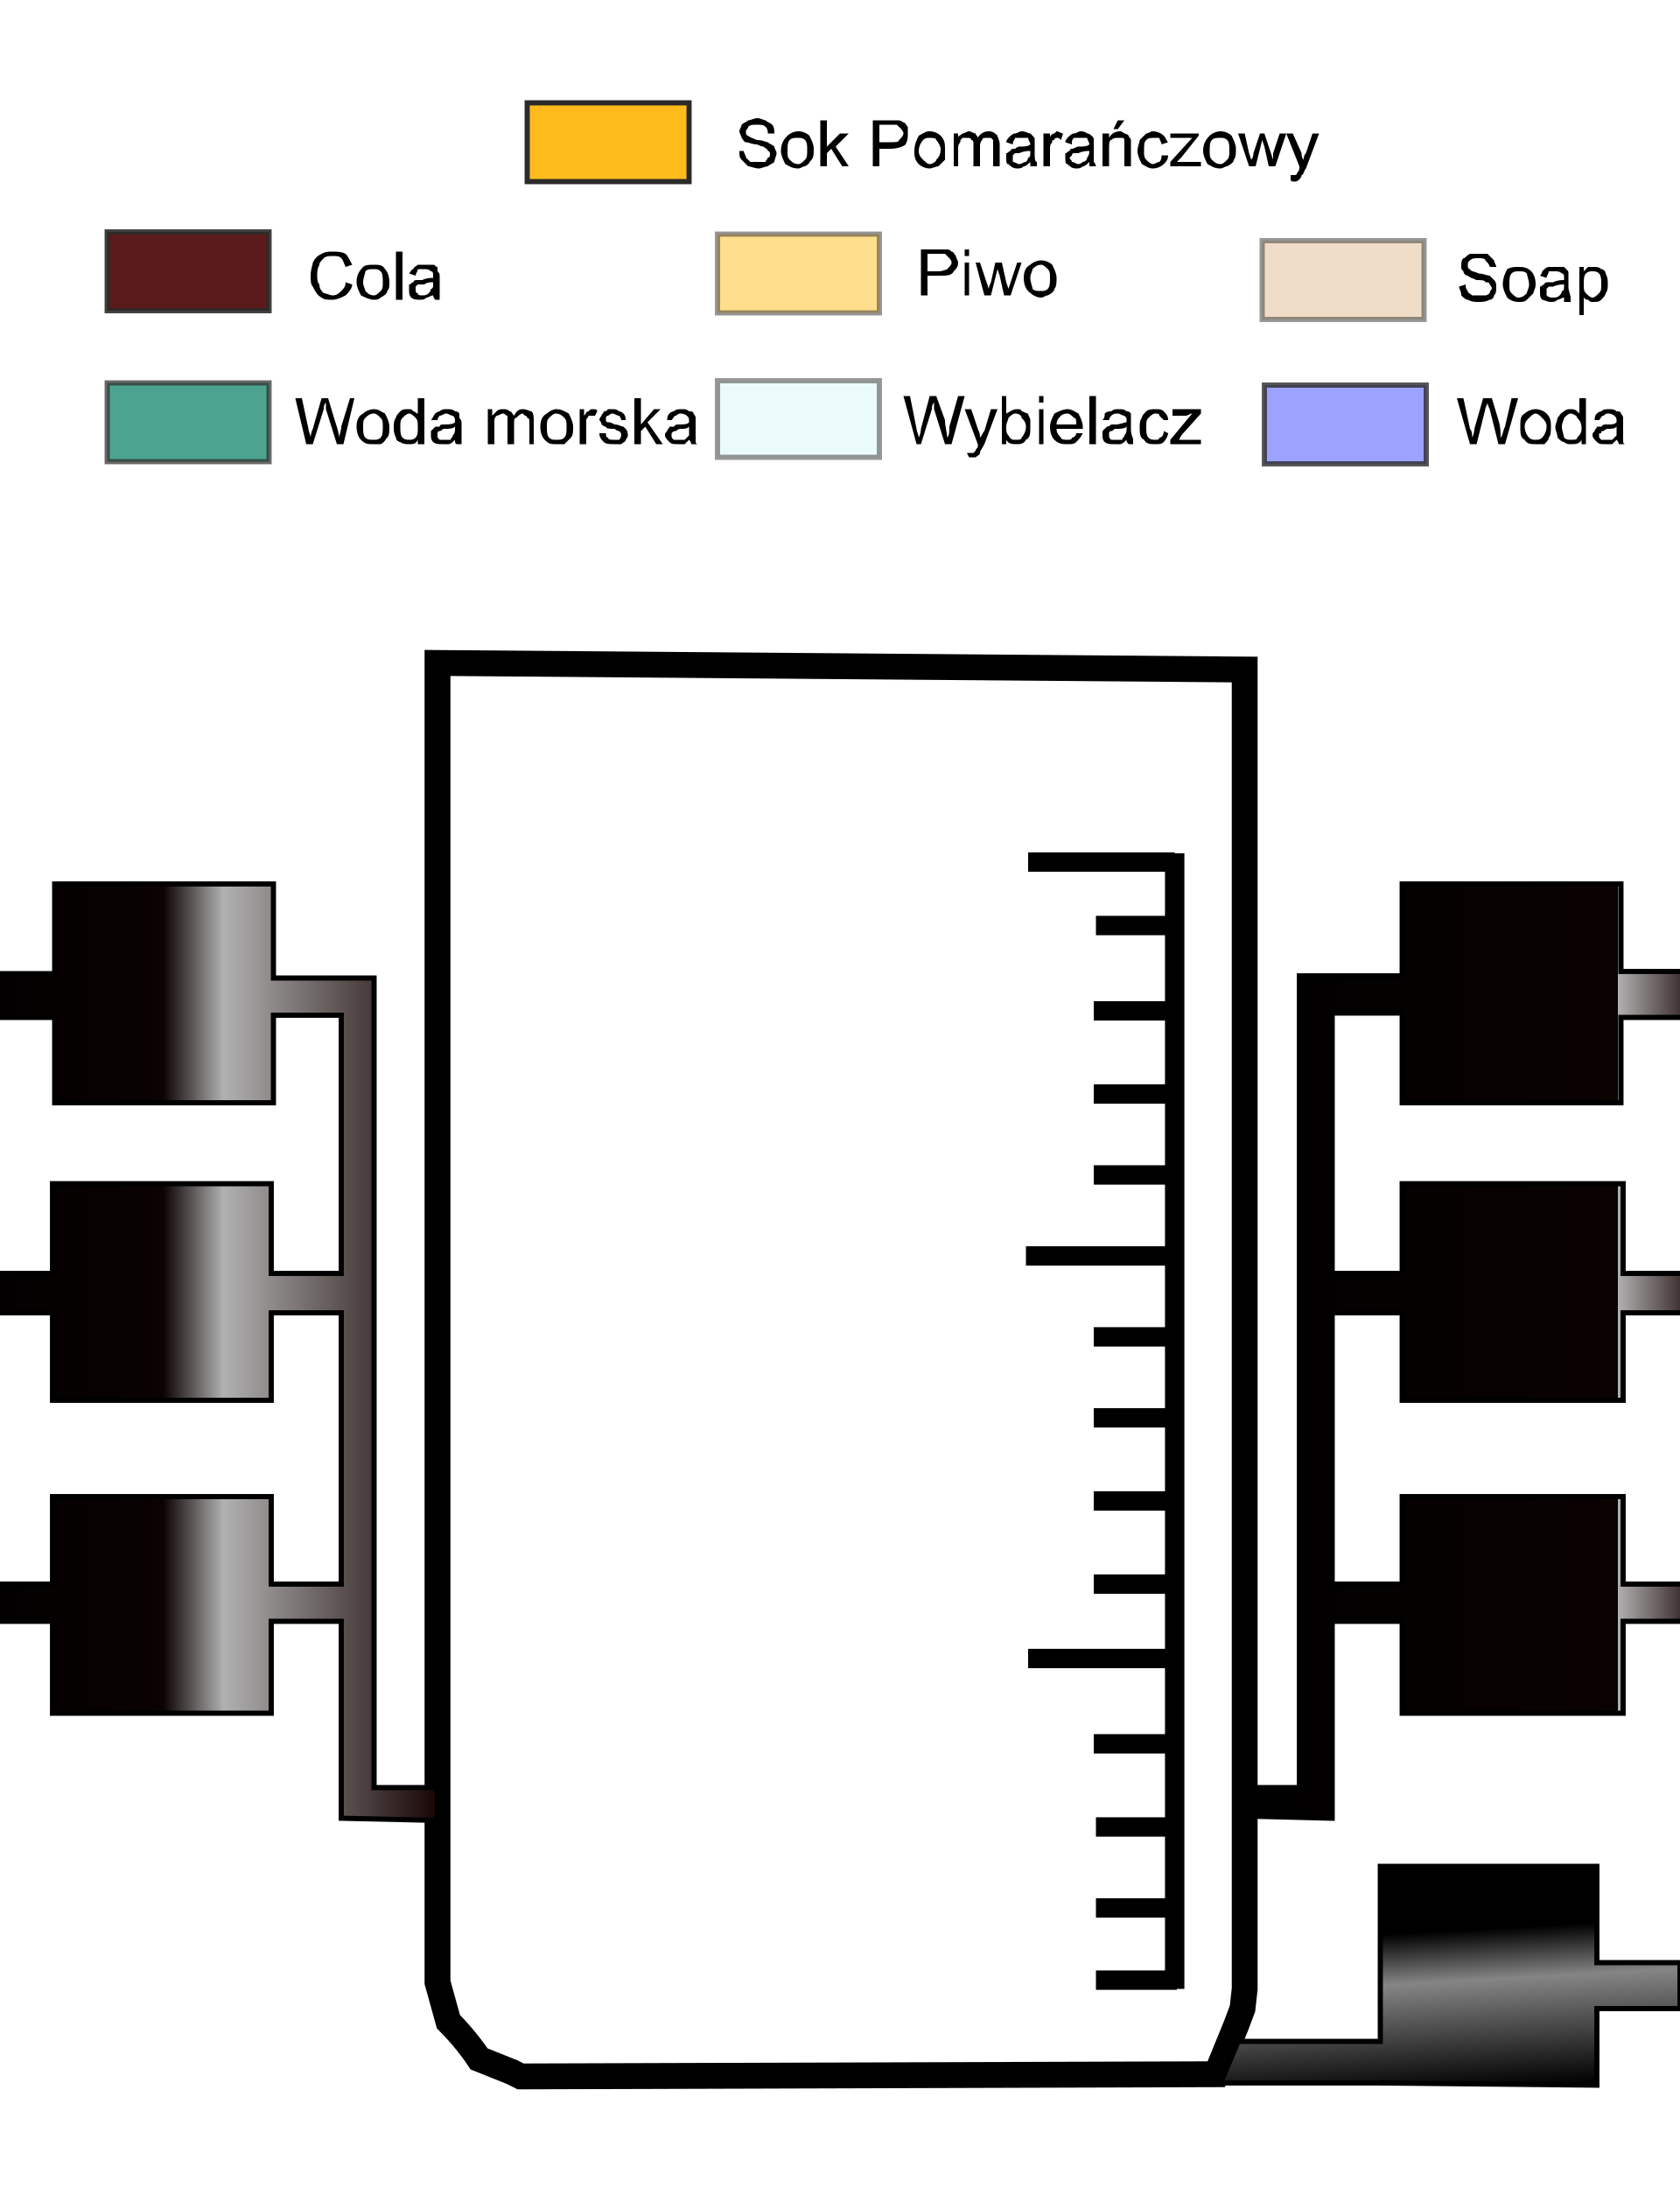
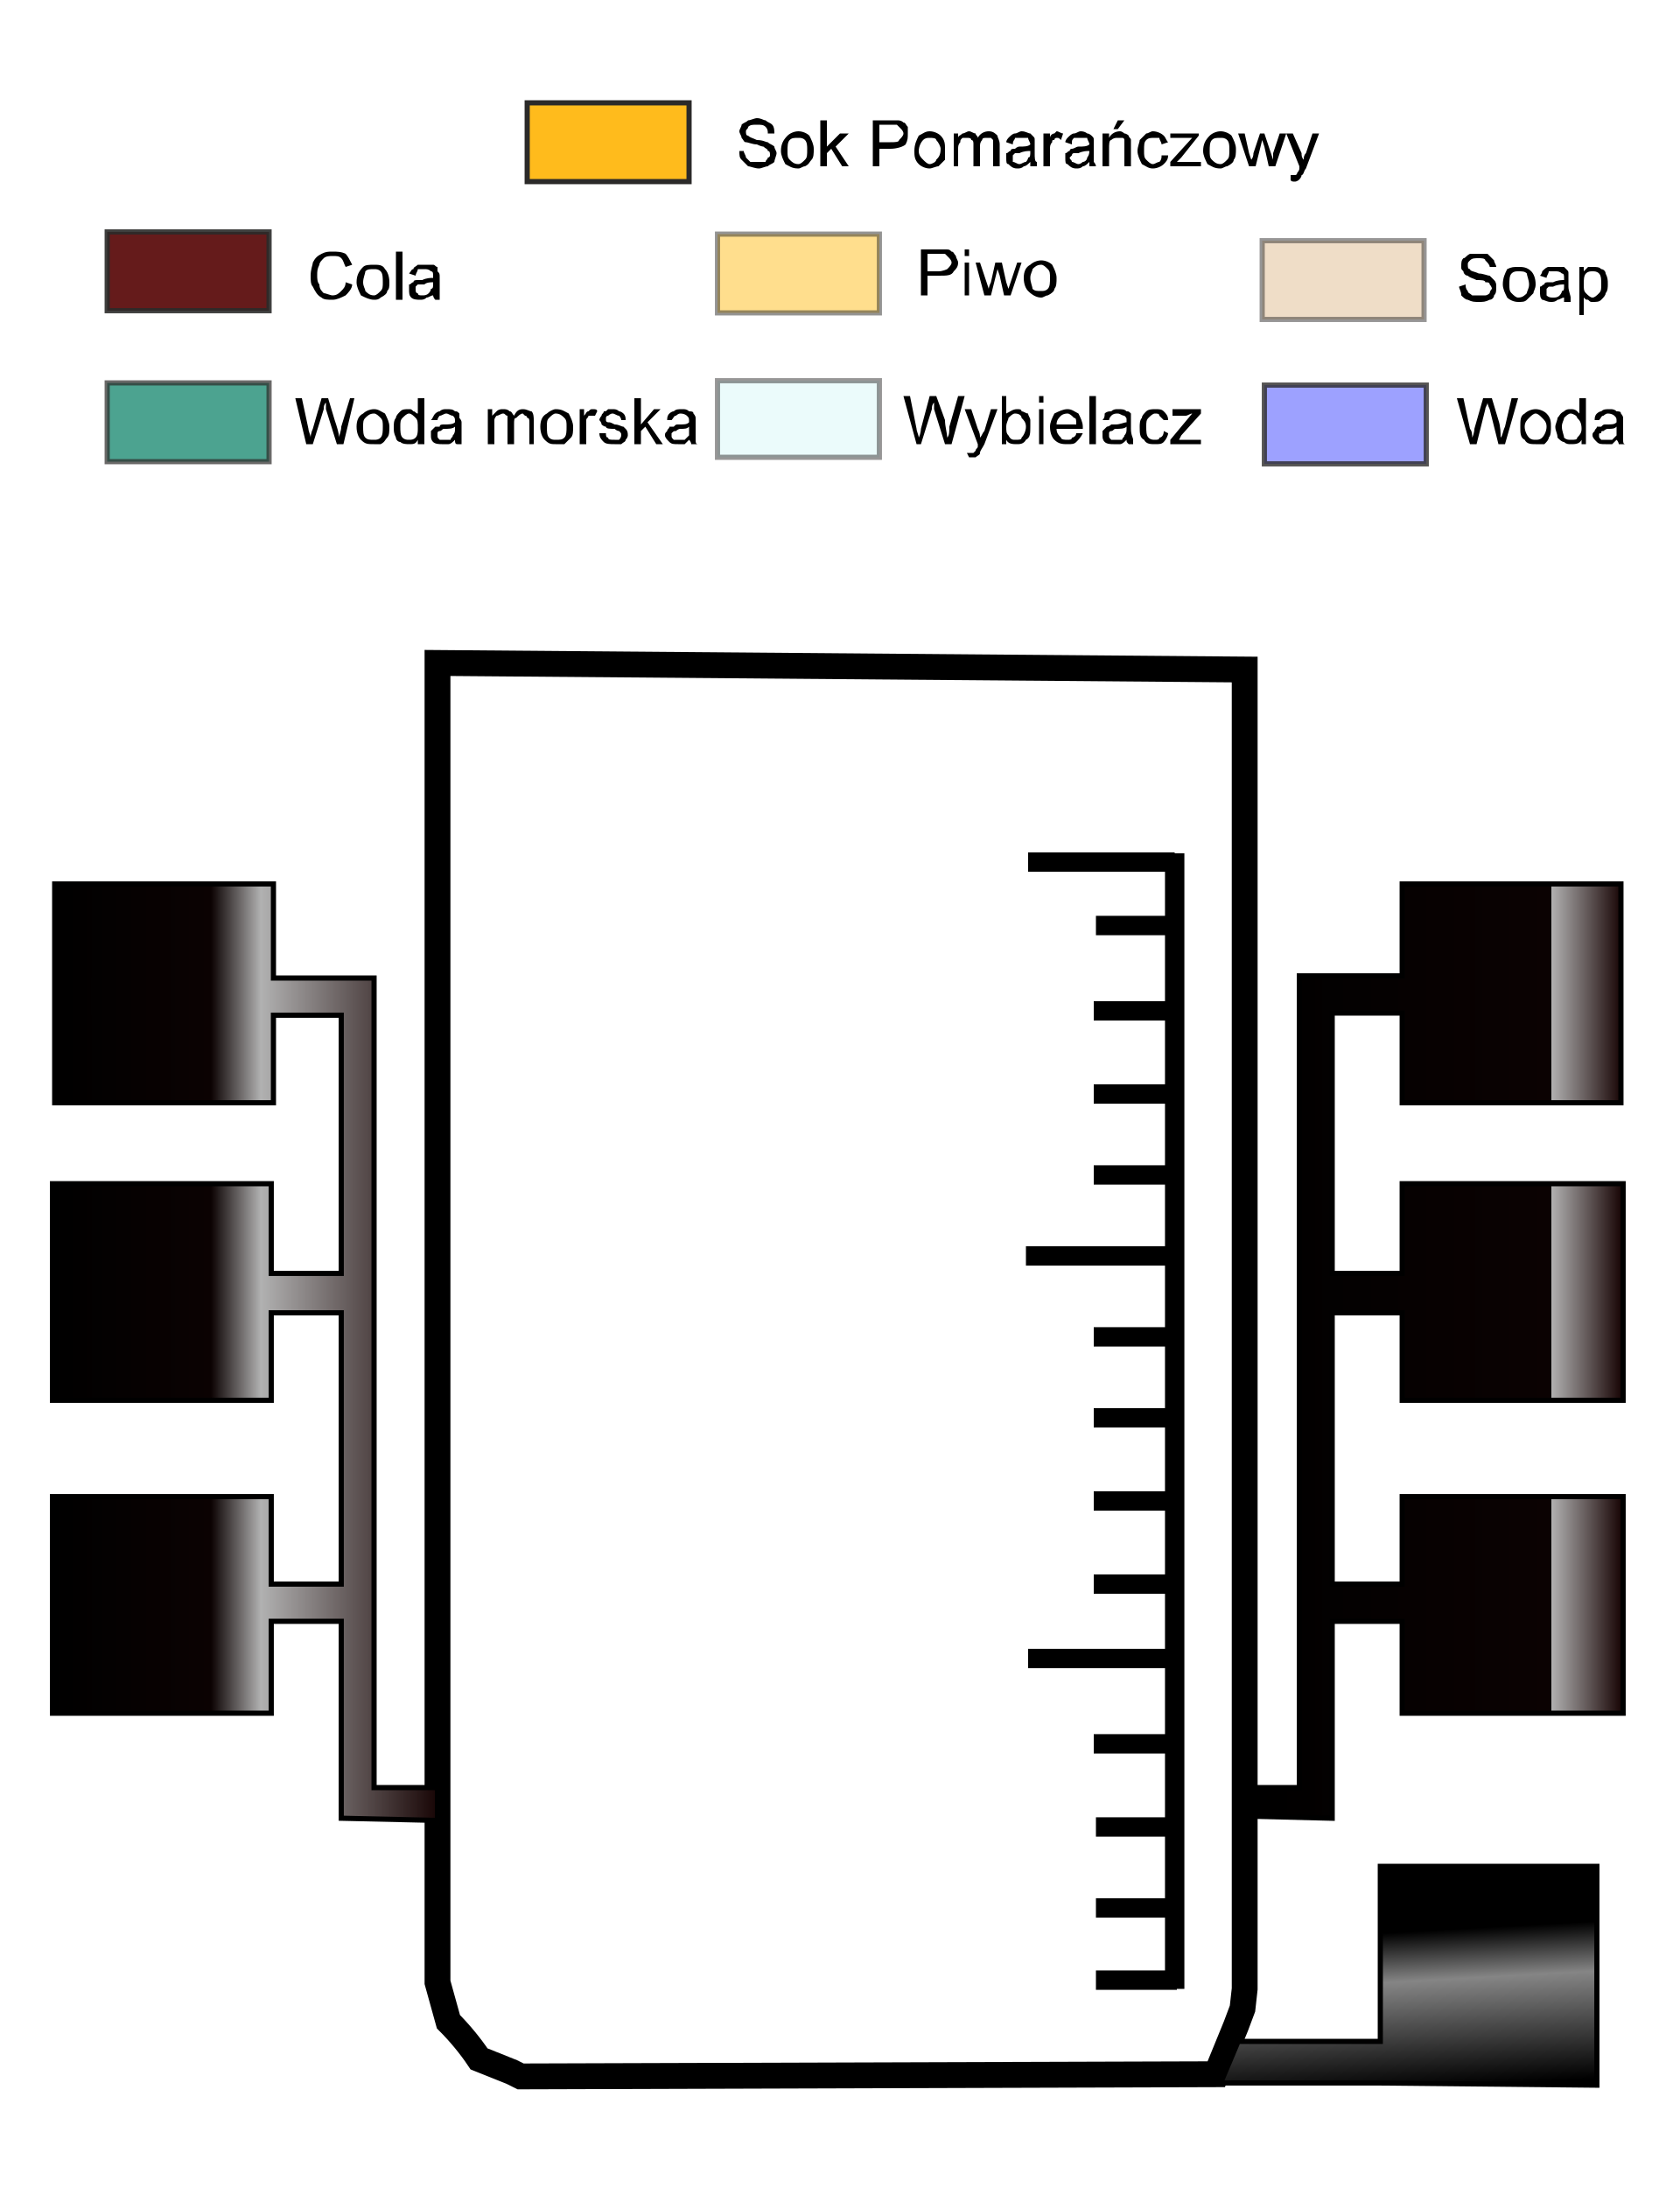
<svg xmlns="http://www.w3.org/2000/svg" xml:space="preserve" width="768px" height="1000px" version="1.1" style="shape-rendering:geometricPrecision; text-rendering:geometricPrecision; image-rendering:optimizeQuality; fill-rule:evenodd; clip-rule:evenodd" viewBox="0 0 768 1000">
  <defs>
    <style type="text/css">
   
    .str4 {stroke:#2B2A29;stroke-width:2.362;stroke-opacity:0.49}
    .str6 {stroke:#2B2A29;stroke-width:2.362;stroke-opacity:0.502}
    .str5 {stroke:#2B2A29;stroke-width:2.362;stroke-opacity:0.702}
    .str2 {stroke:#2B2A29;stroke-width:2.362;stroke-opacity:0.8}
    .str7 {stroke:#2B2A29;stroke-width:2.362;stroke-opacity:0.902}
    .str1 {stroke:black;stroke-width:8.858}
    .str3 {stroke:black;stroke-width:2.362}
    .str8 {stroke:#2B2A29;stroke-width:2.362}
    .str0 {stroke:black;stroke-width:11.811;stroke-linecap:round}
    .fil0 {fill:none}
    .fil10 {fill:#FFBB1C}
    .fil11 {fill:black;fill-rule:nonzero}
    .fil5 {fill:#D7F7F7;fill-opacity:0.49}
    .fil7 {fill:#DEBB8E;fill-opacity:0.49}
    .fil8 {fill:#FFBD1C;fill-opacity:0.502}
    .fil6 {fill:#007C61;fill-opacity:0.702}
    .fil1 {fill:#848AFF;fill-opacity:0.8}
-     .fil9 {fill:#4A0303;fill-opacity:0.902}
-     .fil4 {fill:url(#id0)}
-     .fil3 {fill:url(#id1)}
+     .fil9 {fill:#540303;fill-opacity:0.902}
+     .fil3 {fill:url(#id0)}
+     .fil4 {fill:url(#id1)}
    .fil2 {fill:url(#id2)}
   
  </style>
-     <linearGradient id="id0" gradientUnits="userSpaceOnUse" x1="-13.681" y1="617.946" x2="200.49" y2="617.946">
+     <linearGradient id="id0" gradientUnits="userSpaceOnUse" x1="569.462" y1="617.314" x2="741.515" y2="617.314">
+       <stop offset="0" style="stop-opacity:1; stop-color:black" />
+       <stop offset="0.812" style="stop-opacity:1; stop-color:#0B0202" />
+       <stop offset="0.541" style="stop-opacity:1; stop-color:#B1B1B1" />
+       <stop offset="1" style="stop-opacity:1; stop-color:#170404" />
+     </linearGradient>
+     <linearGradient id="id1" gradientUnits="userSpaceOnUse" x1="23.576" y1="617.946" x2="200.49" y2="617.946">
      <stop offset="0" style="stop-opacity:1; stop-color:black" />
      <stop offset="0.412" style="stop-opacity:1; stop-color:#0B0202" />
      <stop offset="0.541" style="stop-opacity:1; stop-color:#B1B1B1" />
      <stop offset="1" style="stop-opacity:1; stop-color:#170404" />
    </linearGradient>
-     <linearGradient id="id1" gradientUnits="userSpaceOnUse" x1="569.462" y1="617.314" x2="778.772" y2="617.314">
-       <stop offset="0" style="stop-opacity:1; stop-color:black" />
-       <stop offset="0.812" style="stop-opacity:1; stop-color:#0B0202" />
-       <stop offset="0.541" style="stop-opacity:1; stop-color:#B1B1B1" />
-       <stop offset="1" style="stop-opacity:1; stop-color:#170404" />
-     </linearGradient>
-     <linearGradient id="id2" gradientUnits="userSpaceOnUse" x1="660.211" y1="850.944" x2="666.026" y2="955.595">
+     <linearGradient id="id2" gradientUnits="userSpaceOnUse" x1="641.323" y1="851.931" x2="647.026" y2="954.609">
      <stop offset="0" style="stop-opacity:1; stop-color:black" />
      <stop offset="0.302" style="stop-opacity:1; stop-color:black" />
      <stop offset="0.522" style="stop-opacity:1; stop-color:#858585" />
      <stop offset="1" style="stop-opacity:1; stop-color:black" />
    </linearGradient>
  </defs>
  <g id="Layer_x0020_2">
    <path class="fil0 str0" d="M556 948l9 -22 3 -8 1 -9 0 -47 0 -556 -369 -3 0 42 0 504 0 57 5 18c5,5 10,11 14,17l5 2 10 4 4 2 318 -1z" />
-     <g id="_1095068305520">
+     <g id="_1095197293600">
      <line class="fil0 str1" x1="537" y1="390" x2="537" y2="909" />
    </g>
-     <g id="_1095068302640">
+     <g id="_1095197292544">
      <line class="fil0 str1" x1="500" y1="648" x2="537" y2="648" />
    </g>
-     <g id="_1095068301520">
+     <g id="_1095197292928">
      <line class="fil0 str1" x1="500" y1="686" x2="537" y2="686" />
    </g>
-     <g id="_1095068298384">
+     <g id="_1095197293952">
      <line class="fil0 str1" x1="500" y1="724" x2="537" y2="724" />
    </g>
-     <g id="_1095068292752">
+     <g id="_1095197293728">
      <line class="fil0 str1" x1="501" y1="905" x2="538" y2="905" />
    </g>
-     <g id="_1095068292592">
+     <g id="_1095197292000">
      <line class="fil0 str1" x1="500" y1="797" x2="537" y2="797" />
    </g>
-     <g id="_1095068294096">
+     <g id="_1095197291552">
      <line class="fil0 str1" x1="501" y1="835" x2="538" y2="835" />
    </g>
-     <g id="_1095068293264">
+     <g id="_1095197290880">
      <line class="fil0 str1" x1="501" y1="872" x2="538" y2="872" />
    </g>
-     <g id="_1095068292080">
+     <g id="_1095197289888">
      <line class="fil0 str1" x1="500" y1="611" x2="537" y2="611" />
    </g>
-     <g id="_1095068291728">
+     <g id="_1095197291680">
      <line class="fil0 str1" x1="501" y1="423" x2="538" y2="423" />
    </g>
-     <g id="_1095068290864">
+     <g id="_1095197290208">
      <line class="fil0 str1" x1="500" y1="462" x2="537" y2="462" />
    </g>
-     <g id="_1095068289936">
+     <g id="_1095197288448">
      <line class="fil0 str1" x1="500" y1="500" x2="537" y2="500" />
    </g>
-     <g id="_1095068289072">
+     <g id="_1095197288608">
      <line class="fil0 str1" x1="500" y1="537" x2="537" y2="537" />
    </g>
-     <g id="_1095068349392">
+     <g id="_1095197288704">
      <line class="fil0 str1" x1="470" y1="758" x2="537" y2="758" />
    </g>
-     <g id="_1095068343760">
+     <g id="_1095197288864">
      <line class="fil0 str1" x1="469" y1="574" x2="537" y2="574" />
    </g>
-     <g id="_1095068318032">
+     <g id="_1095197288992">
      <line class="fil0 str1" x1="470" y1="394" x2="537" y2="394" />
    </g>
-     <g id="_1095068318384">
+     <g id="_1095197289312">
  </g>
-     <g id="_1095068317456">
+     <g id="_1095197287552">
      <g>
   </g>
      <g>
   </g>
      <g>
   </g>
    </g>
    <polygon class="fil1 str2" points="578,176 652,176 652,212 578,212 " />
-     <polygon class="fil2 str3" points="631,853 730,853 730,897 768,897 768,918 730,918 730,953 631,952 631,952 558,952 566,933 631,933 " />
-     <polygon class="fil3 str3" points="641,684 742,684 742,724 778,724 778,741 742,741 742,783 641,783 641,741 609,741 609,817 609,817 609,831 569,830 569,817 594,817 594,741 594,724 594,446 598,446 609,446 641,446 641,404 741,404 741,444 779,444 779,465 741,465 741,504 641,504 641,463 609,463 609,582 641,582 641,541 742,541 742,582 778,582 778,600 742,600 742,640 641,640 641,600 609,600 609,724 641,724 " />
-     <polygon class="fil4 str3" points="124,684 24,684 24,724 -13,724 -13,741 24,741 24,783 124,783 124,741 156,741 156,817 156,817 156,831 200,832 200,817 171,817 171,741 171,724 171,447 167,447 156,447 125,447 125,404 25,404 25,445 -14,445 -14,465 25,465 25,504 125,504 125,464 156,464 156,582 124,582 124,541 24,541 24,582 -13,582 -13,600 24,600 24,640 124,640 124,600 156,600 156,724 124,724 " />
+     <polygon class="fil2 str3" points="631,853 730,853 730,897 730,897 730,918 730,918 730,953 631,952 631,952 558,952 566,933 631,933 " />
+     <polygon class="fil3 str3" points="641,684 742,684 742,724 742,724 742,741 742,741 742,783 641,783 641,741 609,741 609,817 609,817 609,831 569,830 569,817 594,817 594,741 594,724 594,446 598,446 609,446 641,446 641,404 741,404 741,444 741,444 741,465 741,465 741,504 641,504 641,463 609,463 609,582 641,582 641,541 742,541 742,582 742,582 742,600 742,600 742,640 641,640 641,600 609,600 609,724 641,724 " />
+     <polygon class="fil4 str3" points="124,684 24,684 24,724 24,724 24,741 24,741 24,783 124,783 124,741 156,741 156,817 156,817 156,831 200,832 200,817 171,817 171,741 171,724 171,447 167,447 156,447 125,447 125,404 25,404 25,445 25,445 25,465 25,465 25,504 125,504 125,464 156,464 156,582 124,582 124,541 24,541 24,582 24,582 24,600 24,600 24,640 124,640 124,600 156,600 156,724 124,724 " />
    <polygon class="fil5 str4" points="328,174 402,174 402,209 328,209 " />
    <polygon class="fil6 str5" points="49,175 123,175 123,211 49,211 " />
    <polygon class="fil7 str4" points="577,110 651,110 651,146 577,146 " />
    <polygon class="fil8 str6" points="328,107 402,107 402,143 328,143 " />
    <polygon class="fil9 str7" points="49,106 123,106 123,142 49,142 " />
    <polygon class="fil10 str8" points="241,47 315,47 315,83 241,83 " />
    <path class="fil11" d="M338 69l2 0c0,1 1,2 1,3 1,1 1,1 2,2 1,0 2,0 4,0 1,0 2,0 3,0 0,-1 1,-1 1,-2 1,0 1,-1 1,-1 0,-1 0,-2 -1,-2 0,-1 -1,-1 -2,-2 0,0 -1,0 -3,-1 -2,0 -4,-1 -5,-1 -1,0 -1,-1 -2,-2 0,-1 -1,-2 -1,-3 0,-1 1,-2 1,-3 1,-1 2,-1 3,-2 1,0 3,-1 4,-1 2,0 3,1 4,1 1,1 2,1 3,2 1,1 1,3 1,4l-3 0c0,-1 0,-2 -1,-3 -1,-1 -2,-1 -4,-1 -2,0 -3,0 -4,1 0,1 -1,1 -1,2 0,1 0,2 1,2 1,1 2,1 4,2 3,0 4,1 5,1 1,1 2,1 3,2 0,1 1,2 1,3 0,1 -1,3 -1,4 -1,1 -2,1 -3,2 -1,0 -3,1 -4,1 -2,0 -4,-1 -5,-1 -1,-1 -2,-2 -3,-3 -1,-1 -1,-2 -1,-4zm19 0c0,-3 1,-5 3,-7 1,-1 3,-2 5,-2 2,0 4,1 5,2 1,2 2,4 2,6 0,2 0,4 -1,5 -1,1 -1,2 -3,3 -1,0 -2,1 -3,1 -3,0 -4,-1 -6,-2 -1,-2 -2,-4 -2,-6zm3 0c0,2 0,3 1,4 1,1 2,2 4,2 1,0 2,-1 3,-2 1,-1 1,-2 1,-5 0,-1 0,-3 -1,-4 -1,-1 -2,-1 -3,-1 -2,0 -3,0 -4,1 -1,1 -1,3 -1,5zm15 7l0 -21 3 0 0 12 6 -6 4 0 -6 6 6 9 -3 0 -5 -8 -2 2 0 6 -3 0zm24 0l0 -21 8 0c2,0 3,0 3,0 1,0 2,0 3,1 1,0 1,1 2,2 0,1 0,2 0,3 0,2 0,3 -1,5 -1,1 -4,2 -7,2l-5 0 0 8 -3 0zm3 -11l5 0c2,0 4,0 4,-1 1,-1 2,-2 2,-3 0,-1 -1,-2 -1,-2 -1,-1 -1,-1 -2,-2 0,0 -1,0 -3,0l-5 0 0 8zm16 4c0,-3 1,-5 2,-7 2,-1 3,-2 5,-2 2,0 4,1 5,2 2,2 2,4 2,6 0,2 0,4 0,5 -1,1 -2,2 -3,3 -1,0 -3,1 -4,1 -2,0 -4,-1 -5,-2 -2,-2 -2,-4 -2,-6zm2 0c0,2 1,3 2,4 1,1 2,2 3,2 1,0 3,-1 3,-2 1,-1 2,-2 2,-5 0,-1 -1,-3 -2,-4 0,-1 -2,-1 -3,-1 -1,0 -2,0 -3,1 -1,1 -2,3 -2,5zm16 7l0 -15 2 0 0 2c0,-1 1,-1 2,-2 1,0 2,-1 3,-1 1,0 2,1 3,1 0,1 1,1 1,2 1,-2 3,-3 5,-3 2,0 3,1 4,2 0,1 1,2 1,4l0 10 -3 0 0 -9c0,-2 0,-2 0,-3 0,0 -1,-1 -1,-1 -1,0 -1,0 -2,0 -1,0 -2,0 -2,1 -1,1 -1,2 -1,3l0 9 -3 0 0 -10c0,-1 0,-2 -1,-2 0,-1 -1,-1 -2,-1 -1,0 -1,0 -2,0 -1,1 -1,1 -1,2 -1,1 -1,2 -1,3l0 8 -2 0zm35 -2c-1,1 -2,2 -3,2 -1,1 -2,1 -3,1 -2,0 -3,-1 -4,-2 -1,0 -1,-1 -1,-3 0,-1 0,-1 0,-2 1,0 1,-1 2,-1 0,-1 1,-1 2,-1 0,0 1,-1 2,-1 2,0 4,0 5,-1 0,0 0,0 0,0 0,-1 -1,-2 -1,-3 -1,0 -2,0 -3,0 -1,0 -2,0 -3,0 0,1 -1,1 -1,3l-3 -1c0,-1 1,-2 1,-2 1,-1 2,-2 3,-2 1,0 2,-1 3,-1 2,0 3,1 4,1 0,0 1,1 1,1 1,1 1,1 1,2 0,0 0,1 0,2l0 4c0,2 0,4 1,4 0,1 0,2 0,2l-3 0c0,0 0,-1 0,-2zm0 -5c-1,0 -3,0 -5,1 -1,0 -1,0 -2,0 0,0 -1,1 -1,1 0,0 0,1 0,1 0,1 0,1 0,2 1,0 2,1 3,1 1,0 2,-1 3,-1 0,0 1,-1 1,-2 1,0 1,-1 1,-3l0 0zm6 7l0 -15 3 0 0 2c0,-1 1,-2 2,-2 0,0 1,-1 1,-1 1,0 2,1 3,1l-1 3c-1,-1 -1,-1 -2,-1 0,0 -1,0 -1,1 -1,0 -1,0 -1,1 -1,1 -1,2 -1,3l0 8 -3 0zm21 -2c-1,1 -2,2 -3,2 -1,1 -2,1 -3,1 -2,0 -3,-1 -4,-2 -1,0 -1,-1 -1,-3 0,-1 0,-1 0,-2 1,0 1,-1 2,-1 0,-1 1,-1 1,-1 1,0 2,-1 3,-1 2,0 4,0 5,-1 0,0 0,0 0,0 0,-1 -1,-2 -1,-3 -1,0 -2,0 -3,0 -1,0 -2,0 -3,0 -1,1 -1,1 -1,3l-3 -1c0,-1 1,-2 1,-2 1,-1 2,-2 3,-2 1,0 2,-1 3,-1 2,0 3,1 3,1 1,0 2,1 2,1 1,1 1,1 1,2 0,0 0,1 0,2l0 4c0,2 0,4 0,4 1,1 1,2 1,2l-3 0c0,0 0,-1 0,-2zm0 -5c-1,0 -3,0 -5,1 -1,0 -2,0 -2,0 -1,0 -1,1 -1,1 0,0 -1,1 -1,1 0,1 1,1 1,2 1,0 2,1 3,1 1,0 2,-1 2,-1 1,0 2,-1 2,-2 0,0 1,-1 1,-3l0 0zm6 7l0 -15 3 0 0 2c1,-2 3,-3 5,-3 1,0 2,1 2,1 1,0 2,1 2,1 0,1 1,1 1,2 0,1 0,2 0,3l0 9 -3 0 0 -9c0,-1 0,-2 0,-3 0,0 0,-1 -1,-1 -1,0 -1,0 -2,0 -1,0 -2,0 -3,1 -1,0 -1,2 -1,4l0 8 -3 0zm5 -17l2 -4 3 0 -3 4 -2 0zm22 12l3 0c0,2 -1,3 -2,4 -1,1 -3,2 -5,2 -2,0 -3,-1 -5,-2 -1,-2 -2,-4 -2,-6 0,-2 1,-4 1,-5 1,-1 2,-2 3,-3 1,0 2,-1 3,-1 2,0 4,1 5,2 1,1 1,2 2,3l-3 1c0,-1 -1,-2 -1,-3 -1,0 -2,0 -2,0 -2,0 -3,0 -4,1 -1,1 -1,2 -1,5 0,2 0,3 1,4 1,1 2,2 3,2 1,0 2,-1 3,-1 1,-1 1,-2 1,-3zm4 5l0 -2 10 -11c-1,0 -2,0 -3,0l-7 0 0 -2 13 0 0 1 -8 10 -2 2c1,0 2,0 3,0l8 0 0 2 -14 0zm15 -7c0,-3 1,-5 3,-7 1,-1 3,-2 5,-2 2,0 4,1 5,2 1,2 2,4 2,6 0,2 0,4 -1,5 0,1 -1,2 -3,3 -1,0 -2,1 -3,1 -3,0 -4,-1 -6,-2 -1,-2 -2,-4 -2,-6zm3 0c0,2 0,3 1,4 1,1 2,2 4,2 1,0 2,-1 3,-2 1,-1 1,-2 1,-5 0,-1 0,-3 -1,-4 -1,-1 -2,-1 -3,-1 -2,0 -3,0 -4,1 -1,1 -1,3 -1,5zm18 7l-5 -15 3 0 2 9 1 3c0,0 1,-1 1,-3l3 -9 2 0 3 9 1 3 0 -3 3 -9 3 0 -5 15 -3 0 -2 -9 -1 -3 -3 12 -3 0zm19 6l0 -2c0,0 1,0 1,0 1,0 1,0 1,0 1,0 1,-1 1,-1 0,0 1,-1 1,-2 0,0 0,0 0,-1l-6 -15 3 0 4 9c0,1 0,2 1,3 0,-1 0,-2 1,-3l3 -9 3 0 -6 16c-1,1 -1,3 -2,3 0,1 -1,2 -1,2 -1,1 -2,1 -2,1 -1,0 -2,0 -2,-1z" />
    <path class="fil11" d="M158 129l3 1c0,2 -2,4 -3,5 -2,1 -4,2 -6,2 -2,0 -4,0 -5,-1 -2,-1 -3,-3 -4,-5 -1,-1 -1,-3 -1,-5 0,-3 1,-5 1,-6 1,-2 2,-3 4,-4 2,-1 3,-1 5,-1 2,0 4,0 6,1 1,1 2,3 3,5l-3 1c-1,-2 -1,-3 -2,-4 -1,-1 -2,-1 -4,-1 -1,0 -3,0 -4,1 -1,1 -2,2 -2,3 -1,2 -1,3 -1,5 0,1 0,3 1,4 0,2 1,3 2,4 1,0 3,1 4,1 2,0 3,-1 4,-2 1,-1 2,-2 2,-4zm5 0c0,-3 1,-5 3,-7 1,-1 3,-1 5,-1 2,0 4,0 5,2 1,1 2,3 2,6 0,2 0,3 -1,4 0,1 -1,2 -3,3 -1,1 -2,1 -3,1 -2,0 -4,-1 -6,-2 -1,-2 -2,-4 -2,-6zm3 0c0,2 1,3 1,4 1,1 2,2 4,2 1,0 2,-1 3,-2 1,-1 1,-2 1,-4 0,-2 0,-4 -1,-5 -1,-1 -2,-1 -3,-1 -2,0 -3,0 -4,1 0,1 -1,3 -1,5zm15 8l0 -22 3 0 0 22 -3 0zm17 -2c-1,0 -2,1 -3,1 -1,1 -2,1 -3,1 -1,0 -3,0 -4,-1 -1,-1 -1,-2 -1,-4 0,0 0,-1 0,-2 1,0 1,-1 2,-1 0,-1 1,-1 2,-1 0,0 1,0 2,0 2,-1 4,-1 5,-1 0,-1 0,-1 0,-1 0,-1 0,-2 -1,-2 -1,-1 -2,-1 -3,-1 -1,0 -2,0 -3,0 0,1 -1,2 -1,3l-3 -1c1,-1 1,-2 2,-2 0,-1 1,-1 2,-2 1,0 2,0 3,0 2,0 3,0 4,0 1,0 1,1 2,1 0,1 0,1 0,2 1,1 1,1 1,3l0 3c0,3 0,4 0,5 0,0 0,1 0,2l-2 0c-1,-1 -1,-2 -1,-2zm0 -6c-1,0 -3,0 -4,1 -2,0 -2,0 -3,0 0,0 -1,1 -1,1 0,1 0,1 0,1 0,1 0,2 1,2 0,1 1,1 2,1 1,0 2,0 3,-1 0,0 1,-1 1,-2 1,0 1,-1 1,-2l0 -1z" />
    <path class="fil11" d="M421 135l0 -21 8 0c2,0 3,0 3,0 2,0 2,0 3,1 1,0 1,1 2,2 0,1 1,2 1,3 0,2 -1,3 -2,4 -1,2 -3,2 -7,2l-5 0 0 9 -3 0zm3 -11l5 0c2,0 4,-1 4,-1 1,-1 2,-2 2,-3 0,-1 -1,-2 -1,-2 -1,-1 -1,-1 -2,-2 0,0 -1,0 -3,0l-5 0 0 8zm17 -7l0 -3 2 0 0 3 -2 0zm0 18l0 -15 2 0 0 15 -2 0zm9 0l-4 -15 2 0 3 9 1 3c0,0 0,-1 1,-3l2 -9 3 0 2 9 1 3 1 -3 3 -9 2 0 -5 15 -3 0 -2 -9 -1 -3 -3 12 -3 0zm18 -8c0,-3 1,-5 3,-6 1,-1 3,-2 5,-2 2,0 4,1 5,2 1,2 2,4 2,6 0,2 0,4 -1,5 0,1 -1,2 -3,3 -1,0 -2,1 -3,1 -2,0 -4,-1 -6,-3 -1,-1 -2,-3 -2,-6zm3 0c0,2 1,4 1,5 1,1 2,1 4,1 1,0 2,0 3,-1 1,-1 1,-3 1,-5 0,-2 0,-3 -1,-4 -1,-1 -2,-2 -3,-2 -2,0 -3,1 -4,2 0,1 -1,2 -1,4z" />
    <path class="fil11" d="M667 131l3 -1c0,1 0,2 1,3 0,1 1,1 2,2 1,0 2,0 3,0 1,0 2,0 3,0 1,0 2,-1 2,-1 0,-1 1,-2 1,-2 0,-1 -1,-2 -1,-2 0,-1 -1,-1 -2,-1 0,-1 -2,-1 -4,-1 -2,-1 -3,-1 -4,-2 -1,0 -2,-1 -2,-2 -1,-1 -1,-1 -1,-2 0,-2 0,-3 1,-4 1,0 1,-1 3,-2 1,0 2,0 4,0 1,0 3,0 4,0 1,1 2,2 3,3 0,1 1,2 1,3l-3 0c0,-1 -1,-2 -2,-3 0,-1 -2,-1 -3,-1 -2,0 -3,0 -4,1 -1,1 -1,1 -1,2 0,1 0,2 1,2 0,1 2,1 4,2 2,0 4,1 5,1 1,1 2,2 2,2 1,1 1,2 1,3 0,2 0,3 -1,4 0,1 -1,2 -2,2 -2,1 -3,1 -5,1 -2,0 -3,0 -5,-1 -1,0 -2,-1 -3,-2 0,-2 -1,-3 -1,-4zm20 -1c0,-3 1,-5 2,-7 2,-1 3,-1 5,-1 2,0 4,0 6,2 1,1 2,3 2,6 0,2 -1,3 -1,4 -1,1 -2,2 -3,3 -1,1 -2,1 -4,1 -2,0 -4,-1 -5,-2 -1,-2 -2,-4 -2,-6zm3 0c0,2 0,3 1,4 1,1 2,2 3,2 2,0 3,-1 4,-2 0,-1 1,-2 1,-4 0,-2 -1,-4 -1,-5 -1,-1 -2,-1 -4,-1 -1,0 -2,0 -3,1 -1,1 -1,3 -1,5zm25 6c-1,0 -2,1 -3,1 -1,1 -2,1 -3,1 -2,0 -3,-1 -4,-1 -1,-1 -1,-2 -1,-4 0,0 0,-1 0,-2 1,0 1,-1 2,-1 0,-1 1,-1 2,-1 0,0 1,0 2,0 2,-1 4,-1 5,-1 0,-1 0,-1 0,-1 0,-1 0,-2 -1,-2 -1,-1 -2,-1 -3,-1 -1,0 -2,0 -3,0 0,1 -1,2 -1,3l-3 -1c1,-1 1,-2 1,-2 1,-1 2,-2 3,-2 1,0 2,0 3,0 2,0 3,0 4,0 0,0 1,1 1,1 1,1 1,1 1,2 0,0 0,1 0,2l0 4c0,2 1,4 1,5 0,0 0,1 0,2l-3 0c0,-1 0,-2 0,-2zm0 -6c-1,0 -3,0 -5,1 -1,0 -1,0 -2,0 0,0 -1,1 -1,1 0,0 0,1 0,1 0,1 0,2 0,2 1,1 2,1 3,1 1,0 2,0 3,-1 0,0 1,-1 1,-2 1,0 1,-1 1,-2l0 -1zm7 14l0 -22 2 0 0 2c1,-1 1,-1 2,-2 1,0 1,0 2,0 2,0 3,0 4,1 1,0 2,1 2,2 1,2 1,3 1,5 0,1 0,3 -1,4 0,1 -1,2 -2,3 -1,1 -2,1 -4,1 -1,0 -1,0 -2,-1 -1,0 -1,0 -2,-1l0 8 -2 0zm2 -14c0,2 0,3 1,4 1,1 2,2 3,2 1,0 2,-1 3,-2 1,-1 1,-2 1,-4 0,-2 0,-4 -1,-5 -1,-1 -2,-1 -3,-1 -1,0 -2,0 -3,1 -1,1 -1,3 -1,5z" />
    <path class="fil11" d="M140 203l-5 -21 3 0 3 14c0,1 1,3 1,4 0,-2 1,-4 1,-4l4 -14 3 0 3 10c1,3 2,6 2,8 0,-1 1,-3 1,-5l4 -13 2 0 -5 21 -3 0 -5 -16c0,-2 0,-3 0,-3 -1,1 -1,2 -1,3l-5 16 -3 0zm23 -8c0,-3 1,-5 3,-6 1,-1 3,-2 5,-2 2,0 3,1 5,2 1,2 2,4 2,6 0,2 0,4 -1,5 -1,1 -1,2 -3,3 -1,0 -2,0 -3,0 -3,0 -4,0 -6,-2 -1,-1 -2,-3 -2,-6zm3 0c0,2 0,4 1,5 1,1 2,1 4,1 1,0 2,0 3,-1 1,-1 1,-3 1,-5 0,-2 0,-3 -1,-4 -1,-1 -2,-2 -3,-2 -2,0 -3,1 -4,2 -1,1 -1,2 -1,4zm25 8l0 -2c-1,2 -2,2 -4,2 -1,0 -3,0 -4,-1 -1,0 -2,-1 -2,-2 -1,-2 -1,-3 -1,-5 0,-1 0,-3 1,-4 0,-1 1,-2 2,-3 1,-1 2,-1 4,-1 1,0 1,0 2,1 1,0 1,1 2,1l0 -7 3 0 0 21 -3 0zm-8 -8c0,2 0,4 1,5 1,1 2,1 3,1 1,0 2,0 3,-1 1,-1 1,-3 1,-4 0,-3 0,-4 -1,-5 -1,-1 -2,-2 -3,-2 -1,0 -2,1 -3,2 -1,1 -1,2 -1,4zm25 6c-1,1 -2,2 -3,2 -1,0 -2,0 -3,0 -1,0 -3,0 -4,-1 -1,-1 -1,-2 -1,-3 0,-1 0,-1 0,-2 1,-1 1,-1 2,-2 0,0 1,0 2,0 0,-1 1,-1 2,-1 2,0 4,0 5,-1 0,0 0,0 0,0 0,-2 0,-2 -1,-3 -1,0 -2,-1 -3,-1 -1,0 -2,1 -3,1 0,0 -1,1 -1,2l-3 0c1,-1 1,-2 2,-3 0,0 1,-1 2,-1 1,-1 2,-1 3,-1 2,0 3,0 4,1 1,0 1,0 2,1 0,0 0,1 0,2 0,0 1,1 1,2l0 4c0,2 0,4 0,4 0,1 0,2 0,2l-2 0c-1,0 -1,-1 -1,-2zm0 -6c-1,1 -3,1 -5,1 -1,0 -1,1 -2,1 0,0 -1,0 -1,1 0,0 0,0 0,1 0,1 0,1 1,2 0,0 1,0 2,0 1,0 2,0 3,0 0,-1 1,-1 1,-2 1,-1 1,-2 1,-3l0 -1zm15 8l0 -16 2 0 0 3c1,-1 2,-2 2,-2 1,-1 2,-1 3,-1 1,0 2,0 3,1 1,0 1,1 2,2 1,-2 2,-3 4,-3 2,0 3,1 4,1 1,1 1,3 1,4l0 11 -2 0 0 -10c0,-1 0,-2 -1,-2 0,0 0,-1 -1,-1 0,0 -1,-1 -1,-1 -1,0 -2,1 -3,2 -1,0 -1,1 -1,3l0 9 -3 0 0 -10c0,-1 0,-2 0,-3 -1,0 -1,-1 -2,-1 -1,0 -2,1 -3,1 0,0 -1,1 -1,2 0,0 0,2 0,3l0 8 -3 0zm24 -8c0,-3 1,-5 3,-6 1,-1 3,-2 4,-2 3,0 4,1 6,2 1,2 2,4 2,6 0,2 0,4 -1,5 -1,1 -2,2 -3,3 -1,0 -2,0 -4,0 -2,0 -3,0 -5,-2 -1,-1 -2,-3 -2,-6zm3 0c0,2 0,4 1,5 1,1 2,1 3,1 2,0 3,0 4,-1 1,-1 1,-3 1,-5 0,-2 0,-3 -1,-4 -1,-1 -2,-2 -4,-2 -1,0 -2,1 -3,2 -1,1 -1,2 -1,4zm15 8l0 -16 2 0 0 3c1,-1 1,-2 2,-2 1,-1 1,-1 2,-1 1,0 2,0 2,1l-1 2c0,0 -1,0 -1,0 -1,0 -2,0 -2,0 0,1 -1,1 -1,2 0,1 0,2 0,3l0 8 -3 0zm9 -5l3 0c0,1 0,2 1,2 0,1 1,1 3,1 1,0 2,0 2,0 1,-1 1,-2 1,-2 0,-1 0,-1 -1,-2 0,0 -1,0 -2,-1 -2,0 -4,0 -4,-1 -1,0 -2,-1 -2,-1 0,-1 -1,-2 -1,-2 0,-1 1,-2 1,-2 0,-1 1,-1 1,-2 1,0 1,0 2,-1 1,0 1,0 2,0 1,0 2,0 3,1 1,0 2,1 2,1 1,1 1,2 1,3l-2 0c0,-1 -1,-2 -1,-2 -1,0 -2,-1 -3,-1 -1,0 -2,1 -2,1 -1,0 -1,1 -1,1 0,1 0,1 0,1 0,1 1,1 1,1 1,0 1,0 3,1 2,0 3,1 4,1 0,0 1,1 1,1 1,1 1,2 1,3 0,0 0,1 -1,2 0,1 -1,1 -2,2 -1,0 -2,0 -3,0 -2,0 -4,0 -5,-1 -1,-1 -2,-2 -2,-4zm16 5l0 -21 3 0 0 12 6 -7 3 0 -6 6 7 10 -3 0 -5 -8 -2 2 0 6 -3 0zm25 -2c-1,1 -2,2 -2,2 -1,0 -2,0 -3,0 -2,0 -3,0 -4,-1 -1,-1 -2,-2 -2,-3 0,-1 0,-1 1,-2 0,-1 1,-1 1,-2 1,0 1,0 2,0 1,-1 1,-1 2,-1 3,0 4,0 5,-1 0,0 0,0 0,0 0,-2 0,-2 -1,-3 0,0 -1,-1 -3,-1 -1,0 -2,1 -2,1 -1,0 -1,1 -2,2l-2 0c0,-1 0,-2 1,-3 0,0 1,-1 2,-1 1,-1 2,-1 4,-1 1,0 2,0 3,1 1,0 2,0 2,1 0,0 1,1 1,2 0,0 0,1 0,2l0 4c0,2 0,4 0,4 0,1 0,2 1,2l-3 0c0,0 0,-1 -1,-2zm0 -6c-1,1 -2,1 -4,1 -1,0 -2,1 -2,1 -1,0 -1,0 -2,1 0,0 0,0 0,1 0,1 0,1 1,2 0,0 1,0 2,0 1,0 2,0 3,0 1,-1 1,-1 2,-2 0,-1 0,-2 0,-3l0 -1z" />
    <path class="fil11" d="M419 203l-6 -22 3 0 3 15c0,1 1,3 1,4 1,-2 1,-4 1,-4l4 -15 3 0 4 11c0,3 1,6 1,8 1,-1 1,-3 1,-5l4 -14 3 0 -6 22 -3 0 -5 -16c0,-2 0,-3 0,-3 -1,1 -1,2 -1,3l-5 16 -2 0zm24 6l-1 -2c1,0 1,0 2,0 0,0 1,0 1,0 1,-1 1,-1 1,-1 0,-1 1,-1 1,-2 0,0 0,-1 0,-1l-6 -16 3 0 3 9c1,2 1,3 1,4 1,-1 1,-2 2,-3l3 -10 3 0 -6 16c-1,2 -2,3 -2,4 0,1 -1,1 -2,2 0,0 -1,0 -2,0 0,0 -1,0 -1,0zm17 -6l-2 0 0 -22 2 0 0 8c2,-1 3,-2 5,-2 1,0 2,0 2,1 1,0 2,1 3,1 0,1 1,2 1,3 0,1 0,2 0,3 0,3 0,5 -2,6 -1,2 -3,2 -4,2 -2,0 -4,0 -5,-2l0 2zm0 -8c0,2 0,3 1,4 1,2 2,2 3,2 2,0 3,0 3,-1 1,-1 2,-3 2,-5 0,-2 -1,-3 -2,-4 0,-1 -1,-2 -3,-2 -1,0 -2,1 -3,2 0,1 -1,2 -1,4zm15 -11l0 -3 2 0 0 3 -2 0zm0 19l0 -16 2 0 0 16 -2 0zm17 -5l3 0c-1,2 -2,3 -3,4 -1,1 -2,1 -4,1 -2,0 -4,0 -6,-2 -1,-1 -2,-3 -2,-6 0,-2 1,-4 2,-6 2,-1 4,-2 6,-2 2,0 3,1 5,2 1,2 2,4 2,6 0,0 0,1 0,1l-12 0c0,2 1,3 2,4 0,1 2,1 3,1 1,0 2,0 2,-1 1,0 2,-1 2,-2zm-9 -4l9 0c0,-2 0,-3 -1,-3 -1,-1 -2,-2 -3,-2 -2,0 -3,1 -3,1 -1,1 -2,2 -2,4zm15 9l0 -22 3 0 0 22 -3 0zm17 -2c-1,1 -2,2 -3,2 -1,0 -2,0 -3,0 -1,0 -3,0 -4,-1 -1,-1 -1,-2 -1,-3 0,-1 0,-2 0,-2 1,-1 1,-1 2,-2 0,0 1,0 2,-1 0,0 1,0 2,0 2,0 4,-1 5,-1 0,0 0,0 0,-1 0,-1 0,-1 -1,-2 -1,0 -2,-1 -3,-1 -1,0 -2,0 -3,1 0,0 -1,1 -1,2l-3 0c1,-1 1,-2 1,-3 1,-1 2,-1 3,-1 1,-1 2,-1 3,-1 2,0 3,0 4,1 1,0 1,0 2,1 0,0 0,1 0,2 0,0 0,1 0,2l0 3c0,3 1,4 1,5 0,1 0,1 0,2l-2 0c-1,-1 -1,-1 -1,-2zm0 -6c-1,1 -3,1 -5,1 -1,0 -1,1 -2,1 0,0 -1,0 -1,1 0,0 0,0 0,1 0,1 0,1 1,2 0,0 1,0 2,0 1,0 2,0 3,0 0,-1 1,-1 1,-2 1,-1 1,-2 1,-3l0 -1zm17 2l2 1c0,1 -1,3 -2,4 -1,1 -2,1 -4,1 -2,0 -4,0 -5,-2 -2,-1 -2,-3 -2,-6 0,-1 0,-3 1,-4 0,-1 1,-2 2,-3 1,-1 3,-1 4,-1 2,0 3,0 4,1 1,1 2,2 2,4l-2 0c-1,-1 -1,-1 -2,-2 0,-1 -1,-1 -2,-1 -1,0 -2,1 -3,2 -1,1 -1,2 -1,4 0,2 0,4 1,5 1,1 2,1 3,1 1,0 2,0 2,-1 1,0 2,-1 2,-3zm3 6l0 -2 10 -12c-1,0 -2,1 -3,1l-6 0 0 -3 13 0 0 2 -9 10 -1 2c1,0 2,0 3,0l7 0 0 2 -14 0z" />
    <path class="fil11" d="M672 203l-6 -21 3 0 3 14c1,1 1,3 1,4 1,-2 1,-4 1,-4l4 -14 4 0 3 10c1,3 1,6 1,8 1,-1 1,-3 2,-5l3 -13 3 0 -6 21 -3 0 -4 -16c-1,-2 -1,-3 -1,-3 0,1 -1,2 -1,3l-4 16 -3 0zm23 -8c0,-3 0,-5 2,-6 1,-1 3,-2 5,-2 2,0 4,1 5,2 2,2 2,4 2,6 0,2 0,4 -1,5 0,1 -1,2 -2,3 -1,0 -3,0 -4,0 -2,0 -4,0 -5,-2 -2,-1 -2,-3 -2,-6zm2 0c0,2 1,4 2,5 1,1 2,1 3,1 1,0 2,0 3,-1 1,-1 2,-3 2,-5 0,-2 -1,-3 -2,-4 -1,-1 -2,-2 -3,-2 -1,0 -2,1 -3,2 -1,1 -2,2 -2,4zm26 8l0 -2c-1,2 -3,2 -5,2 -1,0 -2,0 -3,-1 -1,0 -2,-1 -3,-2 0,-2 -1,-3 -1,-5 0,-1 1,-3 1,-4 1,-1 1,-2 3,-3 1,-1 2,-1 3,-1 1,0 2,0 3,1 0,0 1,1 1,1l0 -7 3 0 0 21 -2 0zm-9 -8c0,2 1,4 1,5 1,1 2,1 3,1 2,0 3,0 3,-1 1,-1 2,-2 2,-4 0,-3 -1,-4 -2,-5 0,-1 -2,-2 -3,-2 -1,0 -2,1 -3,2 0,1 -1,2 -1,4zm25 6c-1,1 -2,2 -2,2 -1,0 -2,0 -3,0 -2,0 -3,0 -4,-1 -1,-1 -2,-2 -2,-3 0,-1 0,-1 1,-2 0,-1 1,-1 1,-2 1,0 1,0 2,0 1,-1 1,-1 2,-1 3,0 4,0 5,-1 0,0 0,0 0,0 0,-2 0,-2 -1,-3 0,0 -1,-1 -3,-1 -1,0 -2,1 -2,1 -1,0 -1,1 -2,2l-2 0c0,-1 0,-2 1,-3 0,0 1,-1 2,-1 1,-1 2,-1 4,-1 1,0 2,0 3,1 1,0 2,0 2,1 0,0 1,1 1,2 0,0 0,1 0,2l0 4c0,2 0,4 0,4 0,1 0,2 1,2l-3 0c0,0 0,-1 -1,-2zm0 -6c-1,1 -2,1 -4,1 -1,0 -2,1 -2,1 -1,0 -1,0 -1,1 -1,0 -1,0 -1,1 0,1 0,1 1,2 0,0 1,0 2,0 1,0 2,0 3,0 1,-1 1,-1 2,-2 0,-1 0,-2 0,-3l0 -1z" />
  </g>
</svg>
